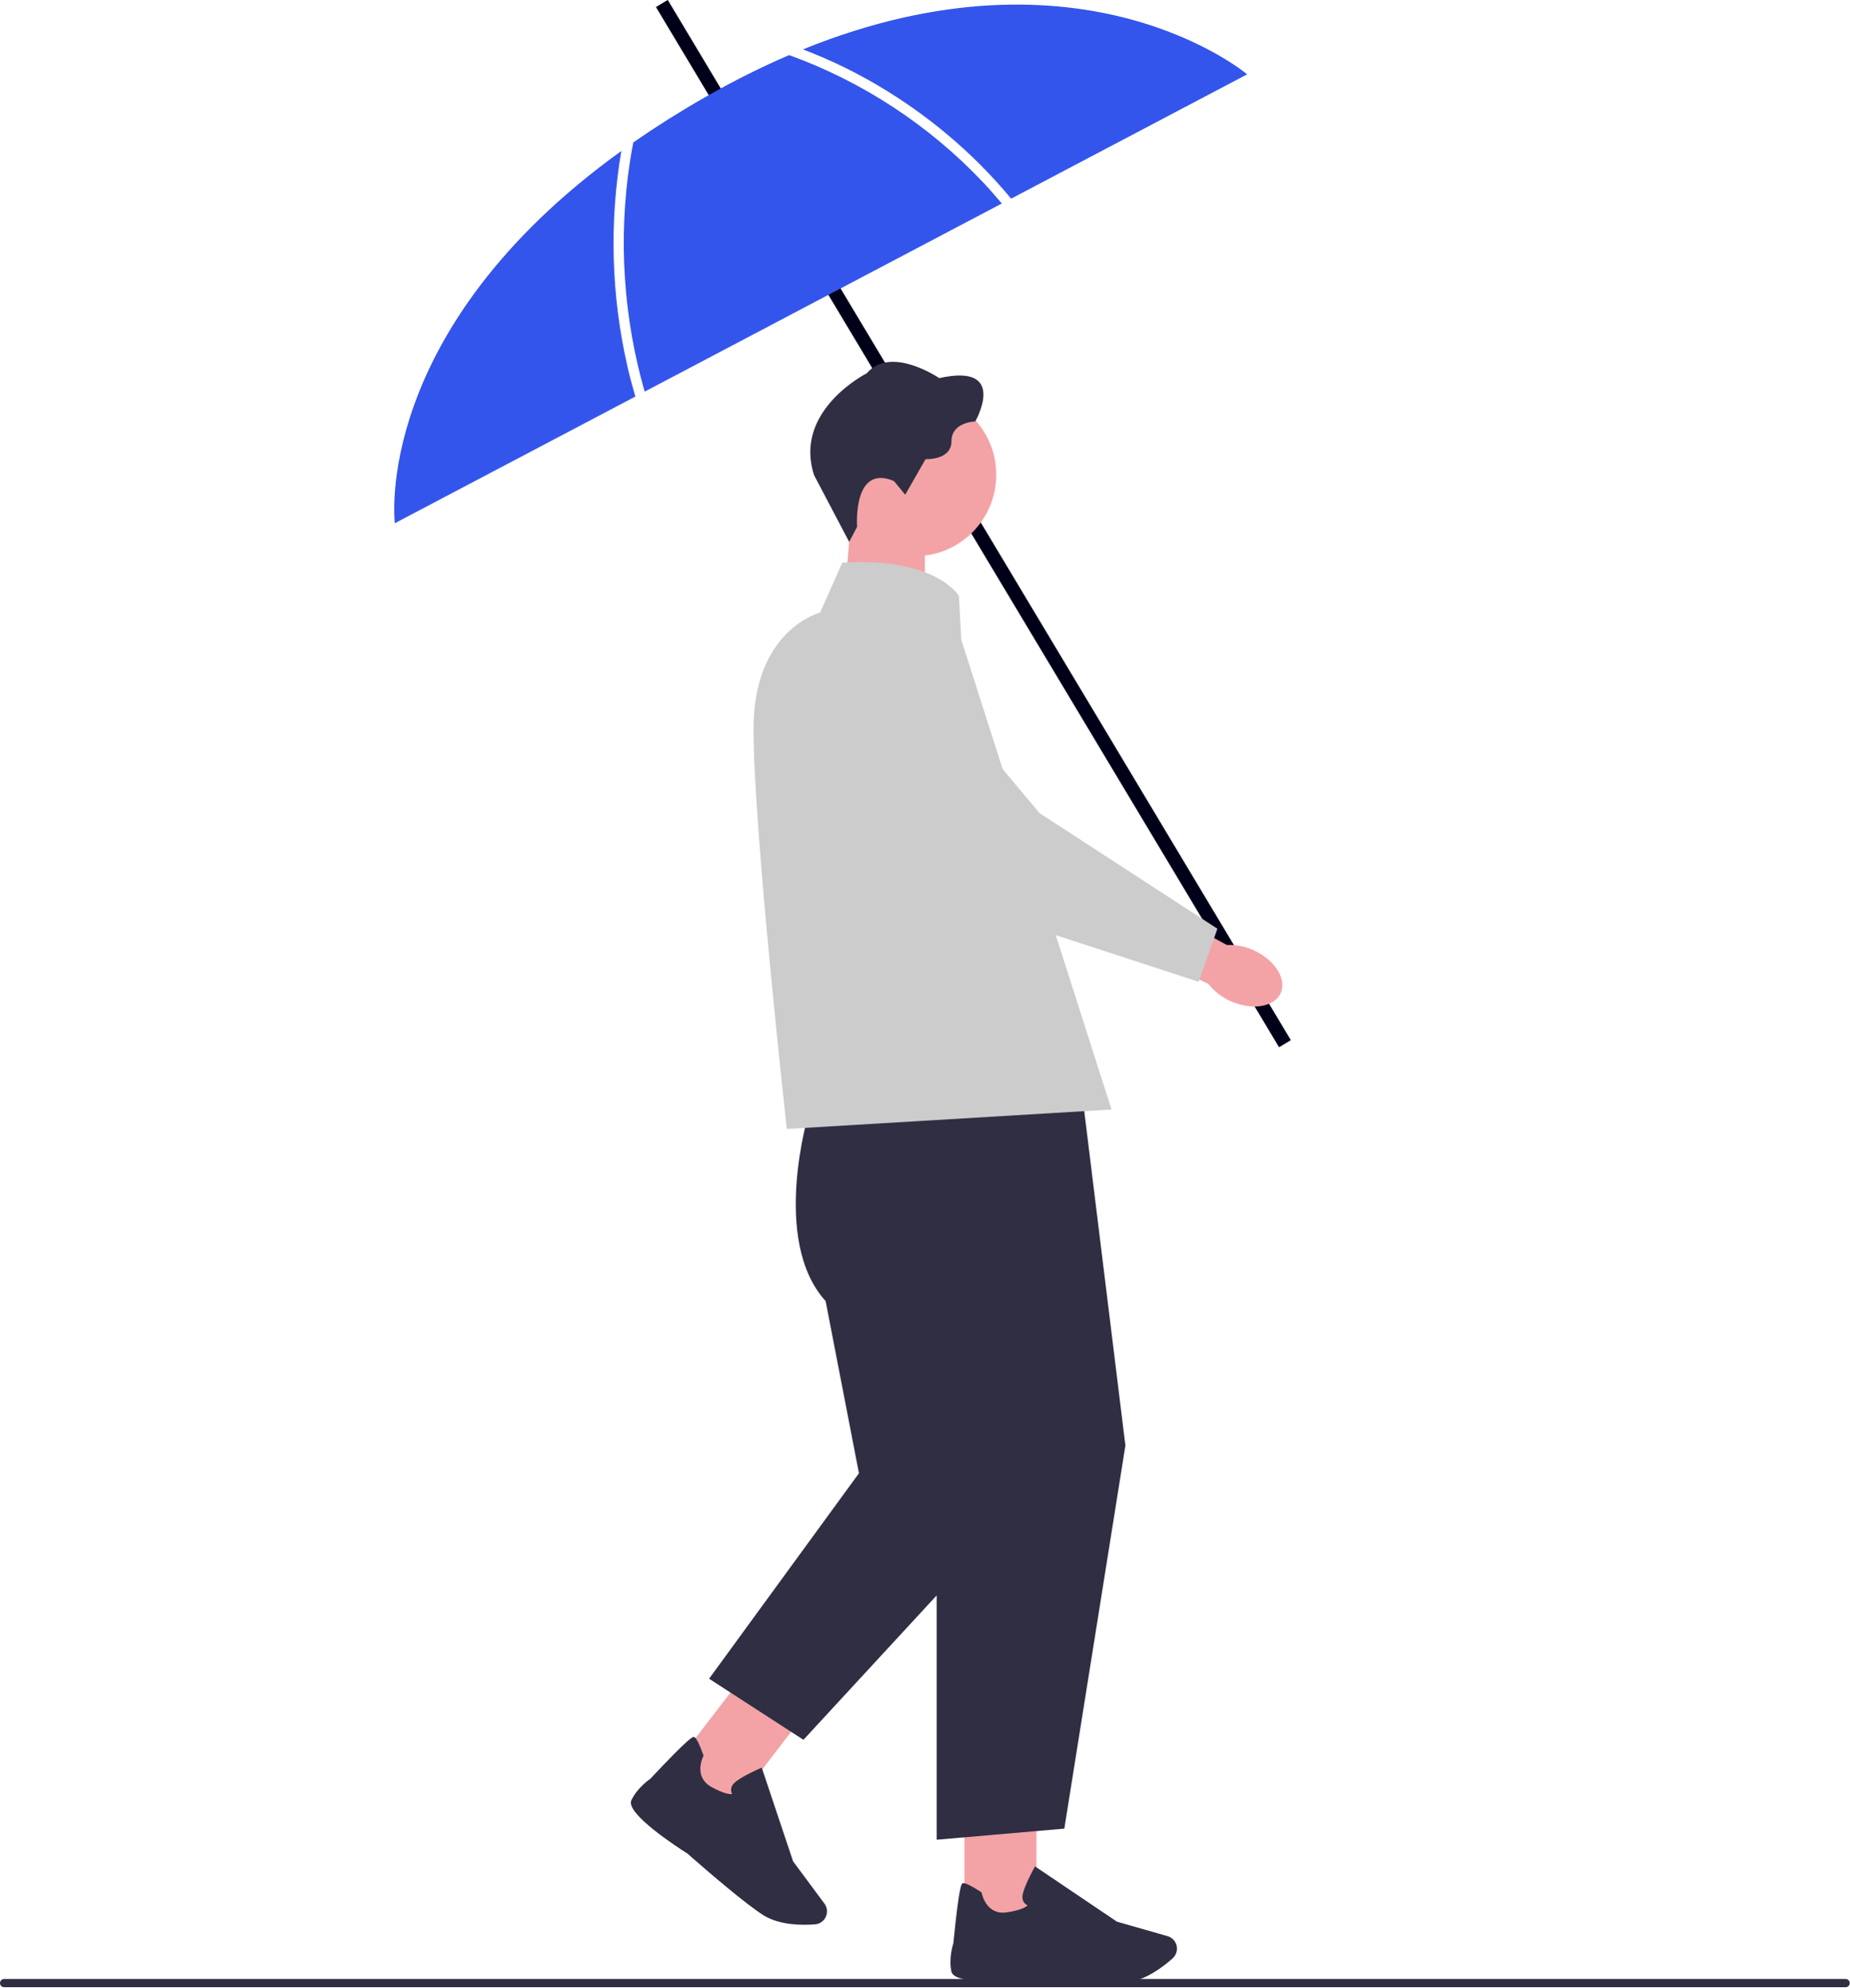
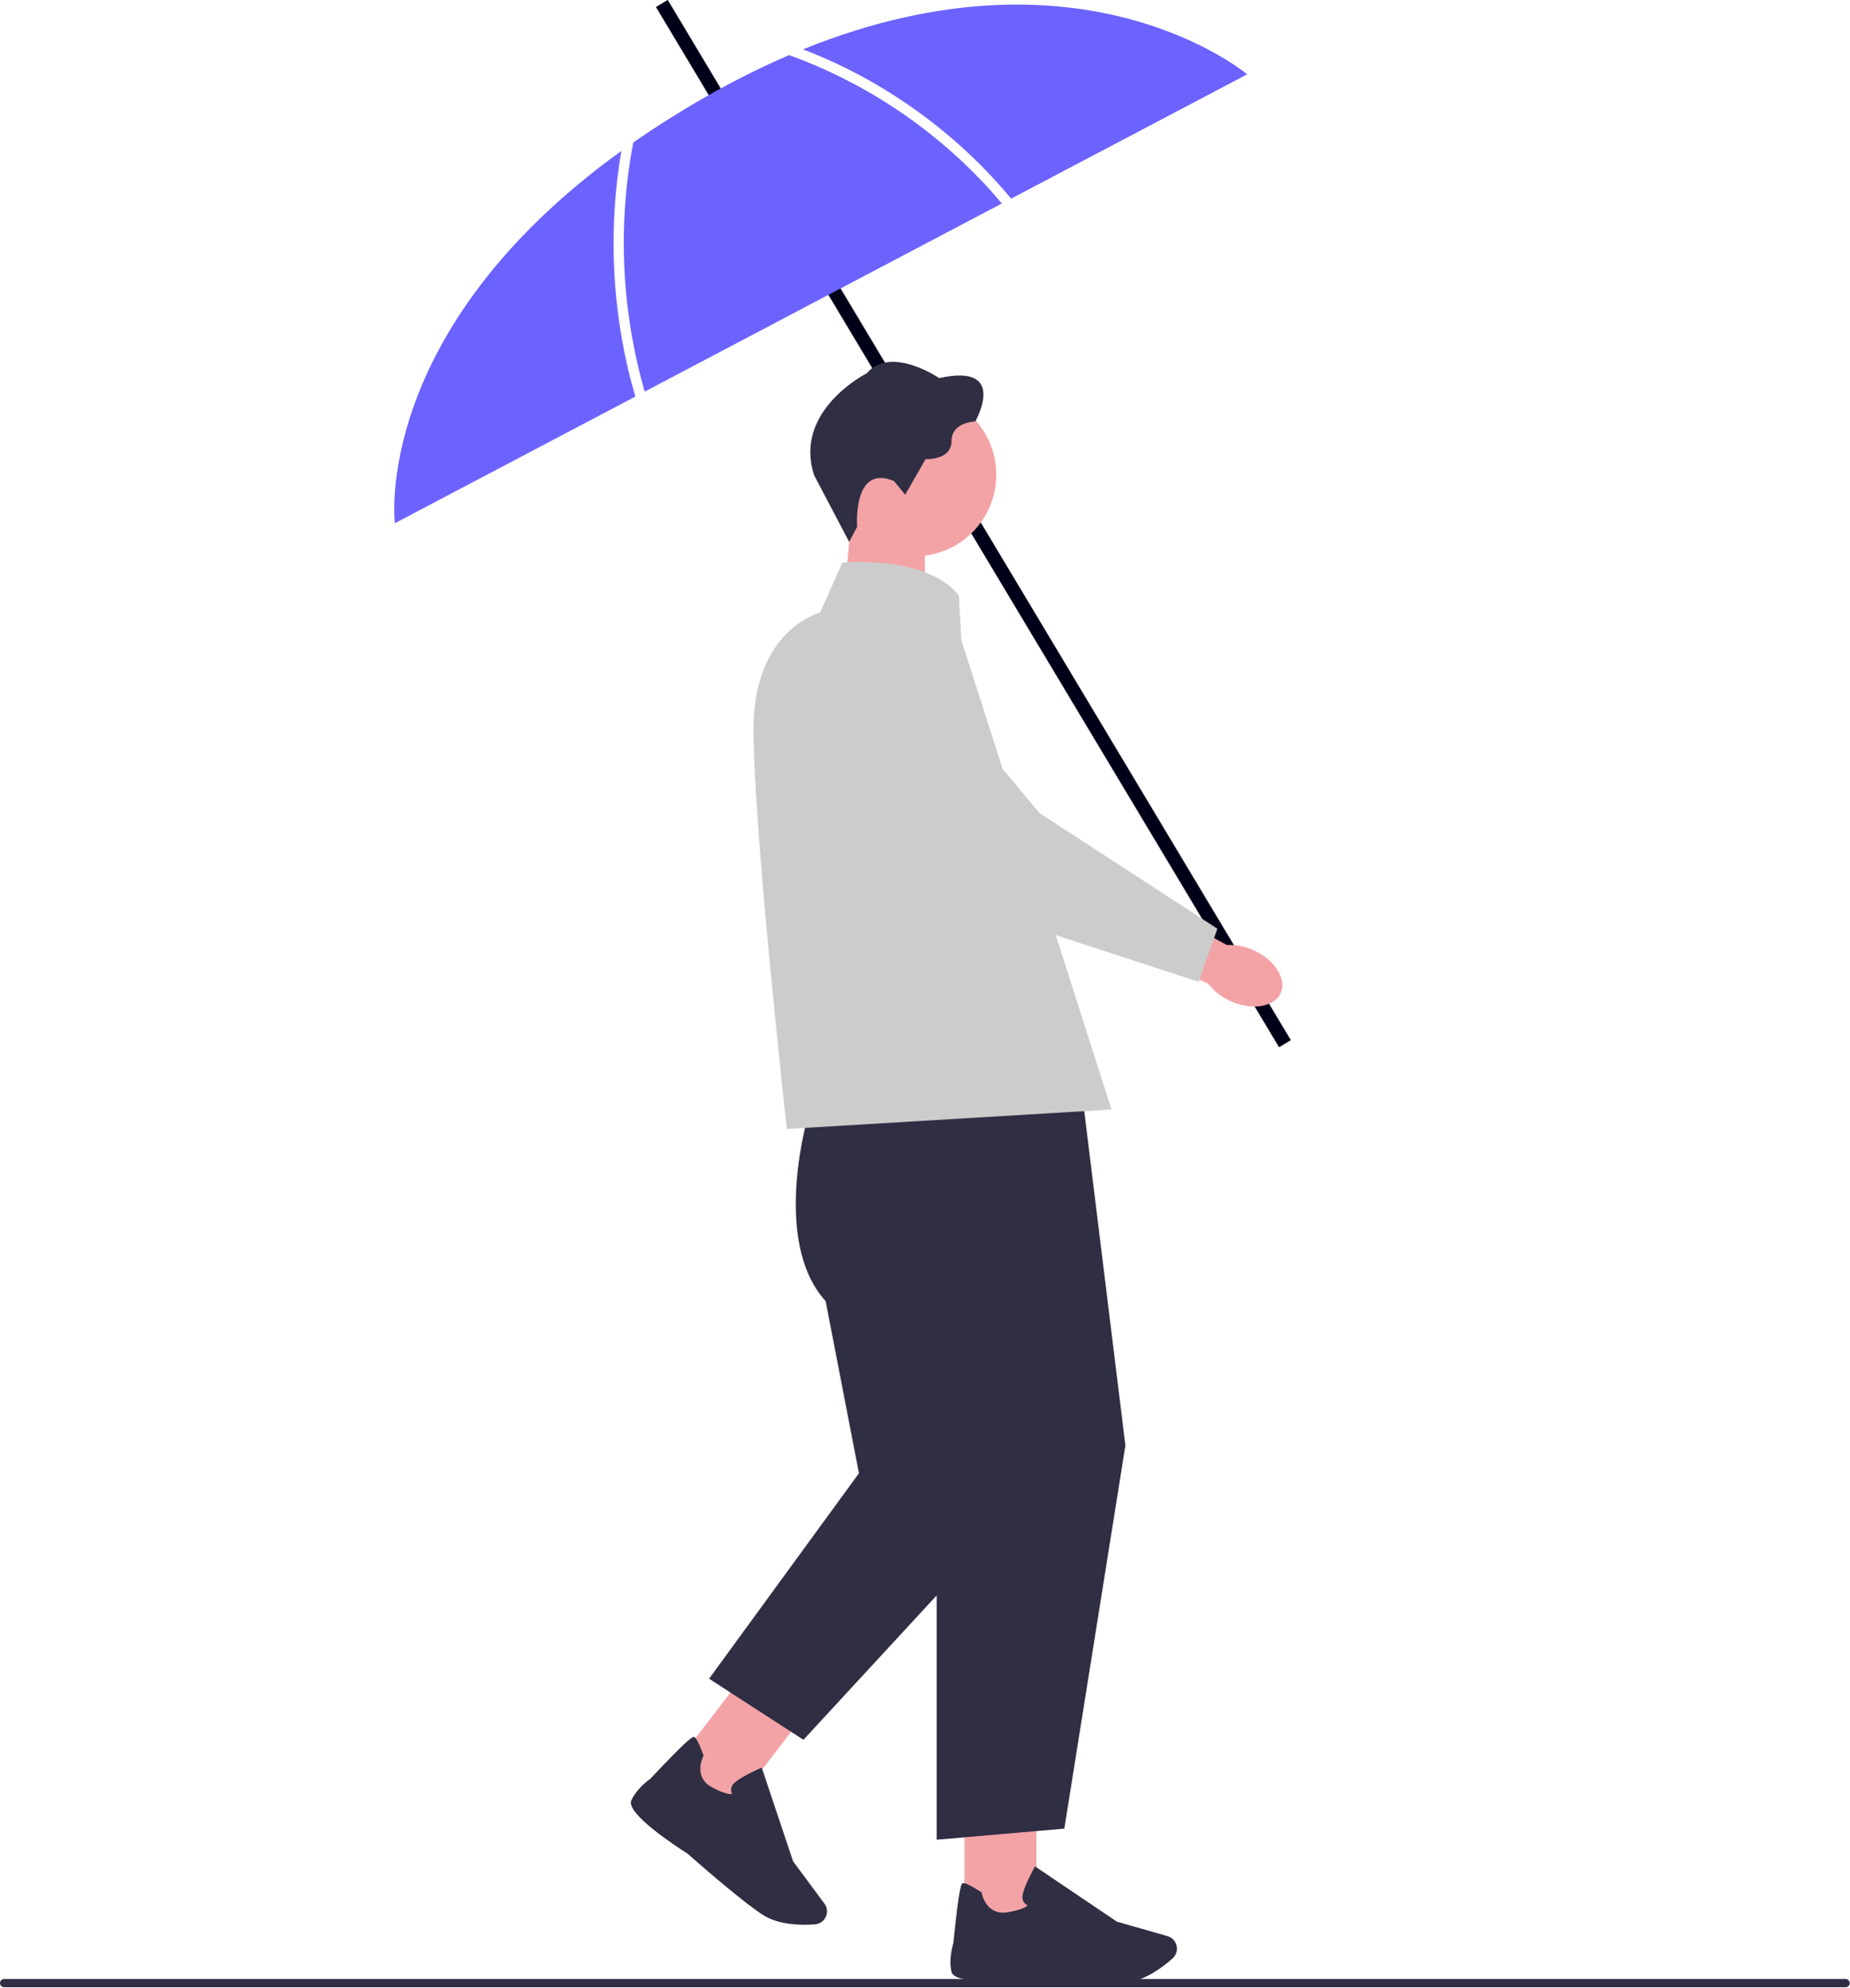
<svg xmlns="http://www.w3.org/2000/svg" width="537.64" height="577.45" viewBox="0 0 537.64 577.45" role="img" artist="Katerina Limpitsouni" source="https://undraw.co/">
  <rect x="280.93" y="-24.02" width="4" height="352.38" transform="translate(-37.98 167.04) rotate(-30.93)" fill="#000019" />
  <polygon points="245.05 178.56 268.82 186.38 268.82 152.16 247.25 152.16 245.05 178.56" fill="#f3a3a6" />
  <circle cx="265.88" cy="137.94" r="23.69" fill="#f3a3a6" />
  <path d="m259.85,139.8l3.26,3.96,5.91-10.34s7.54.39,7.54-5.21c0-5.6,6.92-5.75,6.92-5.75,0,0,9.79-17.1-10.49-12.59,0,0-14.07-9.64-21.06-1.4,0,0-21.45,10.8-15.31,29.61l10.2,19.39,2.31-4.39s-1.4-18.42,10.73-13.29Z" fill="#2f2e43" />
  <rect x="280.32" y="528.57" width="20.94" height="29.71" transform="translate(581.58 1086.85) rotate(-180)" fill="#f3a3a6" />
  <path d="m298.94,575.3c-3.58.32-21.5,1.74-22.4-2.37-.82-3.77.39-7.71.56-8.25,1.72-17.14,2.36-17.33,2.75-17.44.61-.18,2.39.67,5.28,2.53l.18.12.04.21c.05.27,1.33,6.56,7.4,5.59,4.16-.66,5.51-1.58,5.94-2.03-.35-.16-.79-.44-1.1-.92-.45-.7-.53-1.6-.23-2.68.78-2.85,3.12-7.06,3.22-7.23l.27-.48,23.8,16.06,14.7,4.2c1.11.32,2,1.11,2.45,2.17h0c.62,1.48.24,3.2-.96,4.28-2.67,2.4-7.97,6.51-13.54,7.02-1.48.14-3.44.19-5.64.19-9.19,0-22.61-.95-22.71-.97Z" fill="#2f2e43" />
  <rect x="202.3" y="493.53" width="20.94" height="29.71" transform="translate(72.11 1041.25) rotate(-142.5)" fill="#f3a3a6" />
  <path d="m199.84,538.64c-3.04-1.92-18.12-11.71-16.33-15.51,1.64-3.49,5-5.89,5.47-6.2,11.8-12.55,12.42-12.31,12.8-12.17.6.23,1.49,1.98,2.65,5.22l.07.2-.1.19c-.12.24-2.93,6.02,2.46,8.94,3.7,2.01,5.33,2.1,5.95,2.01-.18-.34-.36-.83-.31-1.4.07-.83.55-1.59,1.45-2.27,2.35-1.78,6.77-3.7,6.96-3.78l.5-.22,9.11,27.23,9.11,12.28c.69.93.91,2.1.62,3.22h0c-.41,1.56-1.76,2.69-3.37,2.81-3.58.28-10.29.31-15.01-2.67-1.25-.79-2.84-1.94-4.59-3.28-7.29-5.6-17.36-14.52-17.43-14.59Z" fill="#2f2e43" />
  <path d="m0,576.26c0,.66.53,1.19,1.19,1.19h535.26c.66,0,1.19-.53,1.19-1.19s-.53-1.19-1.19-1.19H1.19c-.66,0-1.19.53-1.19,1.19Z" fill="#2f2e43" />
  <path d="m314.2,315.16l-79.06,8.07s-11.29,37.11,4.84,54.86l9.68,50.02-43.56,59.7,27.43,17.75,38.72-41.95v70.99l37.11-3.23,17.75-111.33-12.91-104.88Z" fill="#2f2e43" />
  <path d="m278.7,173.17s-6.45-11.29-33.88-9.68l-6.45,14.52s-19.36,4.84-19.36,33.88,9.68,116.17,9.68,116.17l94.39-5.65-43.66-136.47-.71-12.78Z" fill="#ccc" />
-   <path d="m183.03,47.44c-3.34,22.1-1.81,44.89,4.34,66.36l103.82-54.67c-1.81-2.15-3.66-4.26-5.59-6.3-15.57-16.43-34.96-29.15-56.24-36.82-7.82,3.36-15.94,7.38-24.35,12.19-7.6,4.34-14.56,8.75-20.94,13.19-.39,2.01-.74,4.02-1.04,6.04Z" fill="#3455eb" />
-   <path d="m241.89,17.9c12,5.5,23.22,12.64,33.35,21.1,6.78,5.66,13.02,11.94,18.66,18.72l68.6-36.12s-47.65-40.3-129.12-7.25c2.87,1.1,5.71,2.28,8.5,3.56Z" fill="#3455eb" />
-   <path d="m182.33,106.3c-4.67-20.45-5.25-41.79-1.73-62.44-72.78,52.48-65.84,108.18-65.84,108.18l69.91-36.81c-.86-2.95-1.66-5.92-2.35-8.92Z" fill="#3455eb" />
-   <path id="uuid-215a2cca-fbee-4bbc-9bf2-8b7e67129ed8-4152" d="m364.5,276.19c6.17,2.84,9.62,8.42,7.71,12.47-1.91,4.05-8.47,5.03-14.64,2.2-2.48-1.1-4.65-2.79-6.32-4.95l-25.99-12.36,6.4-12.46,24.95,13.51c2.74-.12,5.46.42,7.91,1.59,0,0,0,0,0,0Z" fill="#f3a3a6" />
+   <path d="m183.03,47.44c-3.34,22.1-1.81,44.89,4.34,66.36l103.82-54.67c-1.81-2.15-3.66-4.26-5.59-6.3-15.57-16.43-34.96-29.15-56.24-36.82-7.82,3.36-15.94,7.38-24.35,12.19-7.6,4.34-14.56,8.75-20.94,13.19-.39,2.01-.74,4.02-1.04,6.04Z" fill="#6c63ff" />
+   <path d="m241.89,17.9c12,5.5,23.22,12.64,33.35,21.1,6.78,5.66,13.02,11.94,18.66,18.72l68.6-36.12s-47.65-40.3-129.12-7.25c2.87,1.1,5.71,2.28,8.5,3.56Z" fill="#6c63ff" />
+   <path d="m182.33,106.3c-4.67-20.45-5.25-41.79-1.73-62.44-72.78,52.48-65.84,108.18-65.84,108.18l69.91-36.81c-.86-2.95-1.66-5.92-2.35-8.92Z" fill="#6c63ff" />
+   <path id="uuid-215a2cca-fbee-4bbc-9bf2-8b7e67129ed8-2400" d="m364.5,276.19c6.17,2.84,9.62,8.42,7.71,12.47-1.91,4.05-8.47,5.03-14.64,2.2-2.48-1.1-4.65-2.79-6.32-4.95l-25.99-12.36,6.4-12.46,24.95,13.51c2.74-.12,5.46.42,7.91,1.59,0,0,0,0,0,0Z" fill="#f3a3a6" />
  <path d="m348.4,285.3l-62.74-20.49-.07-.07-47.79-44.22c-7.32-6.77-8.42-17.96-2.55-26.03,3.59-4.94,9.15-7.89,15.25-8.1,6.1-.21,11.85,2.36,15.77,7.04l35.89,42.86,51.69,33.58-5.45,15.43Z" fill="#ccc" />
</svg>
